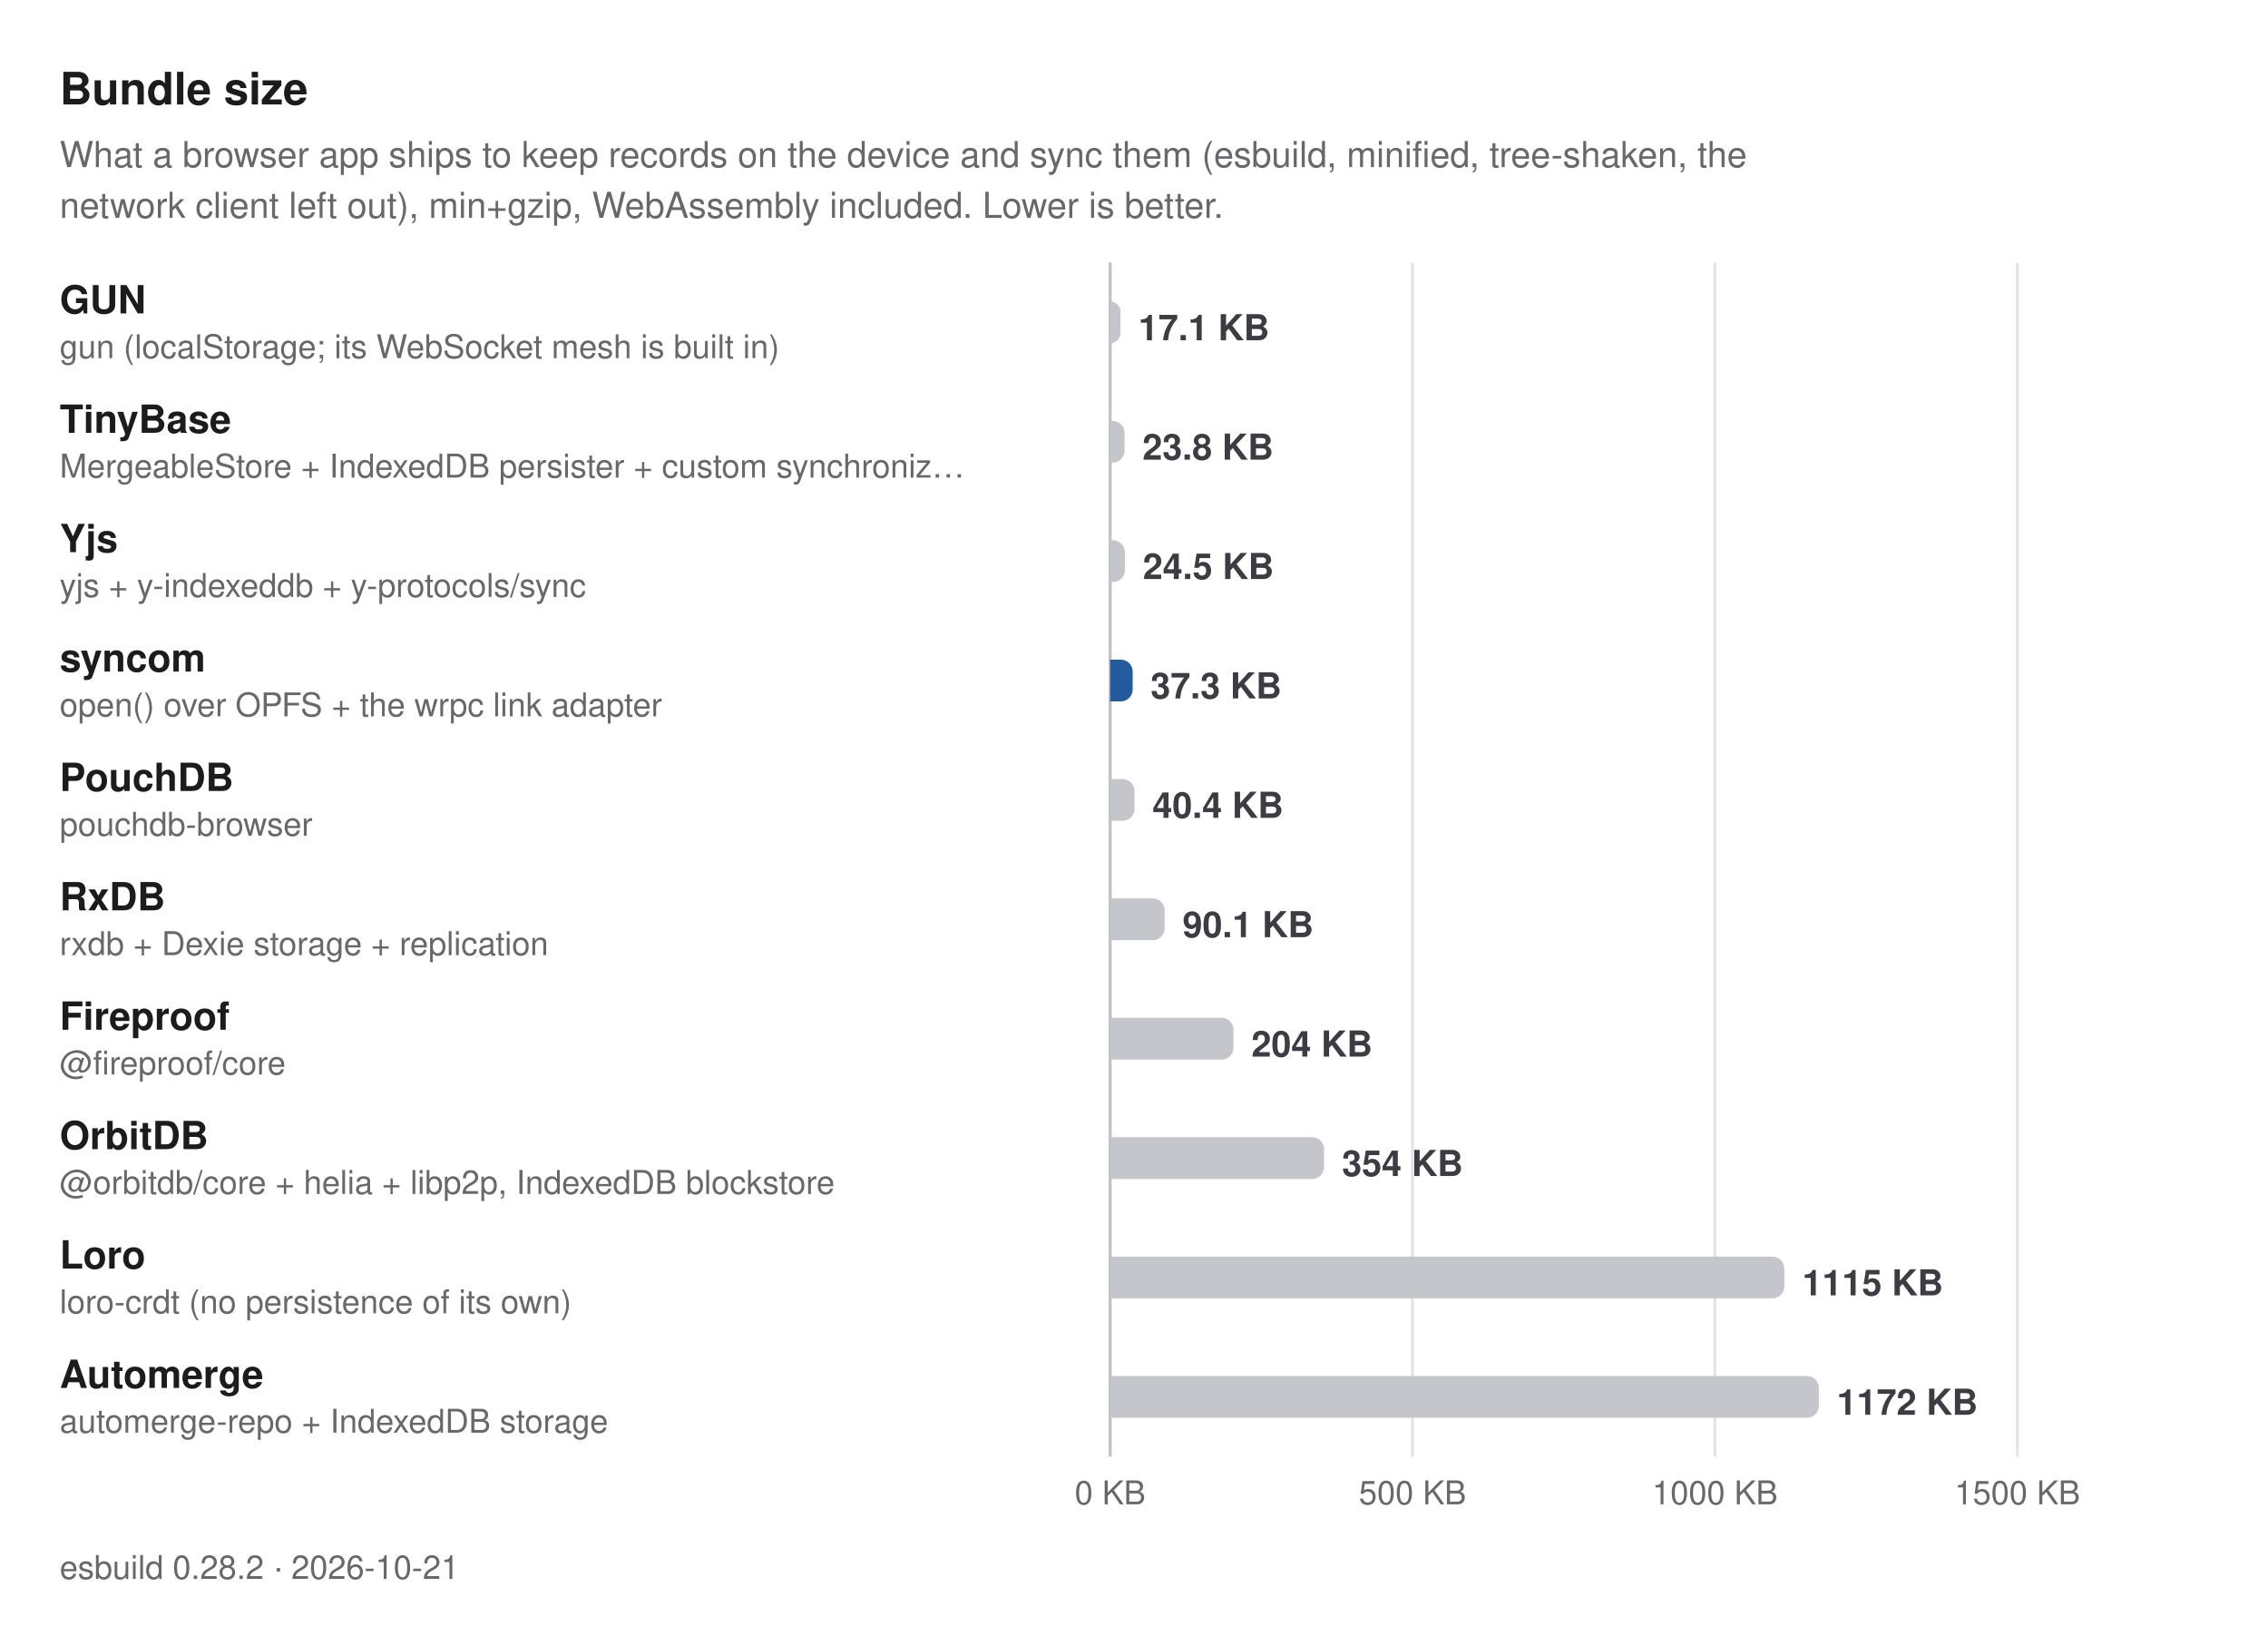
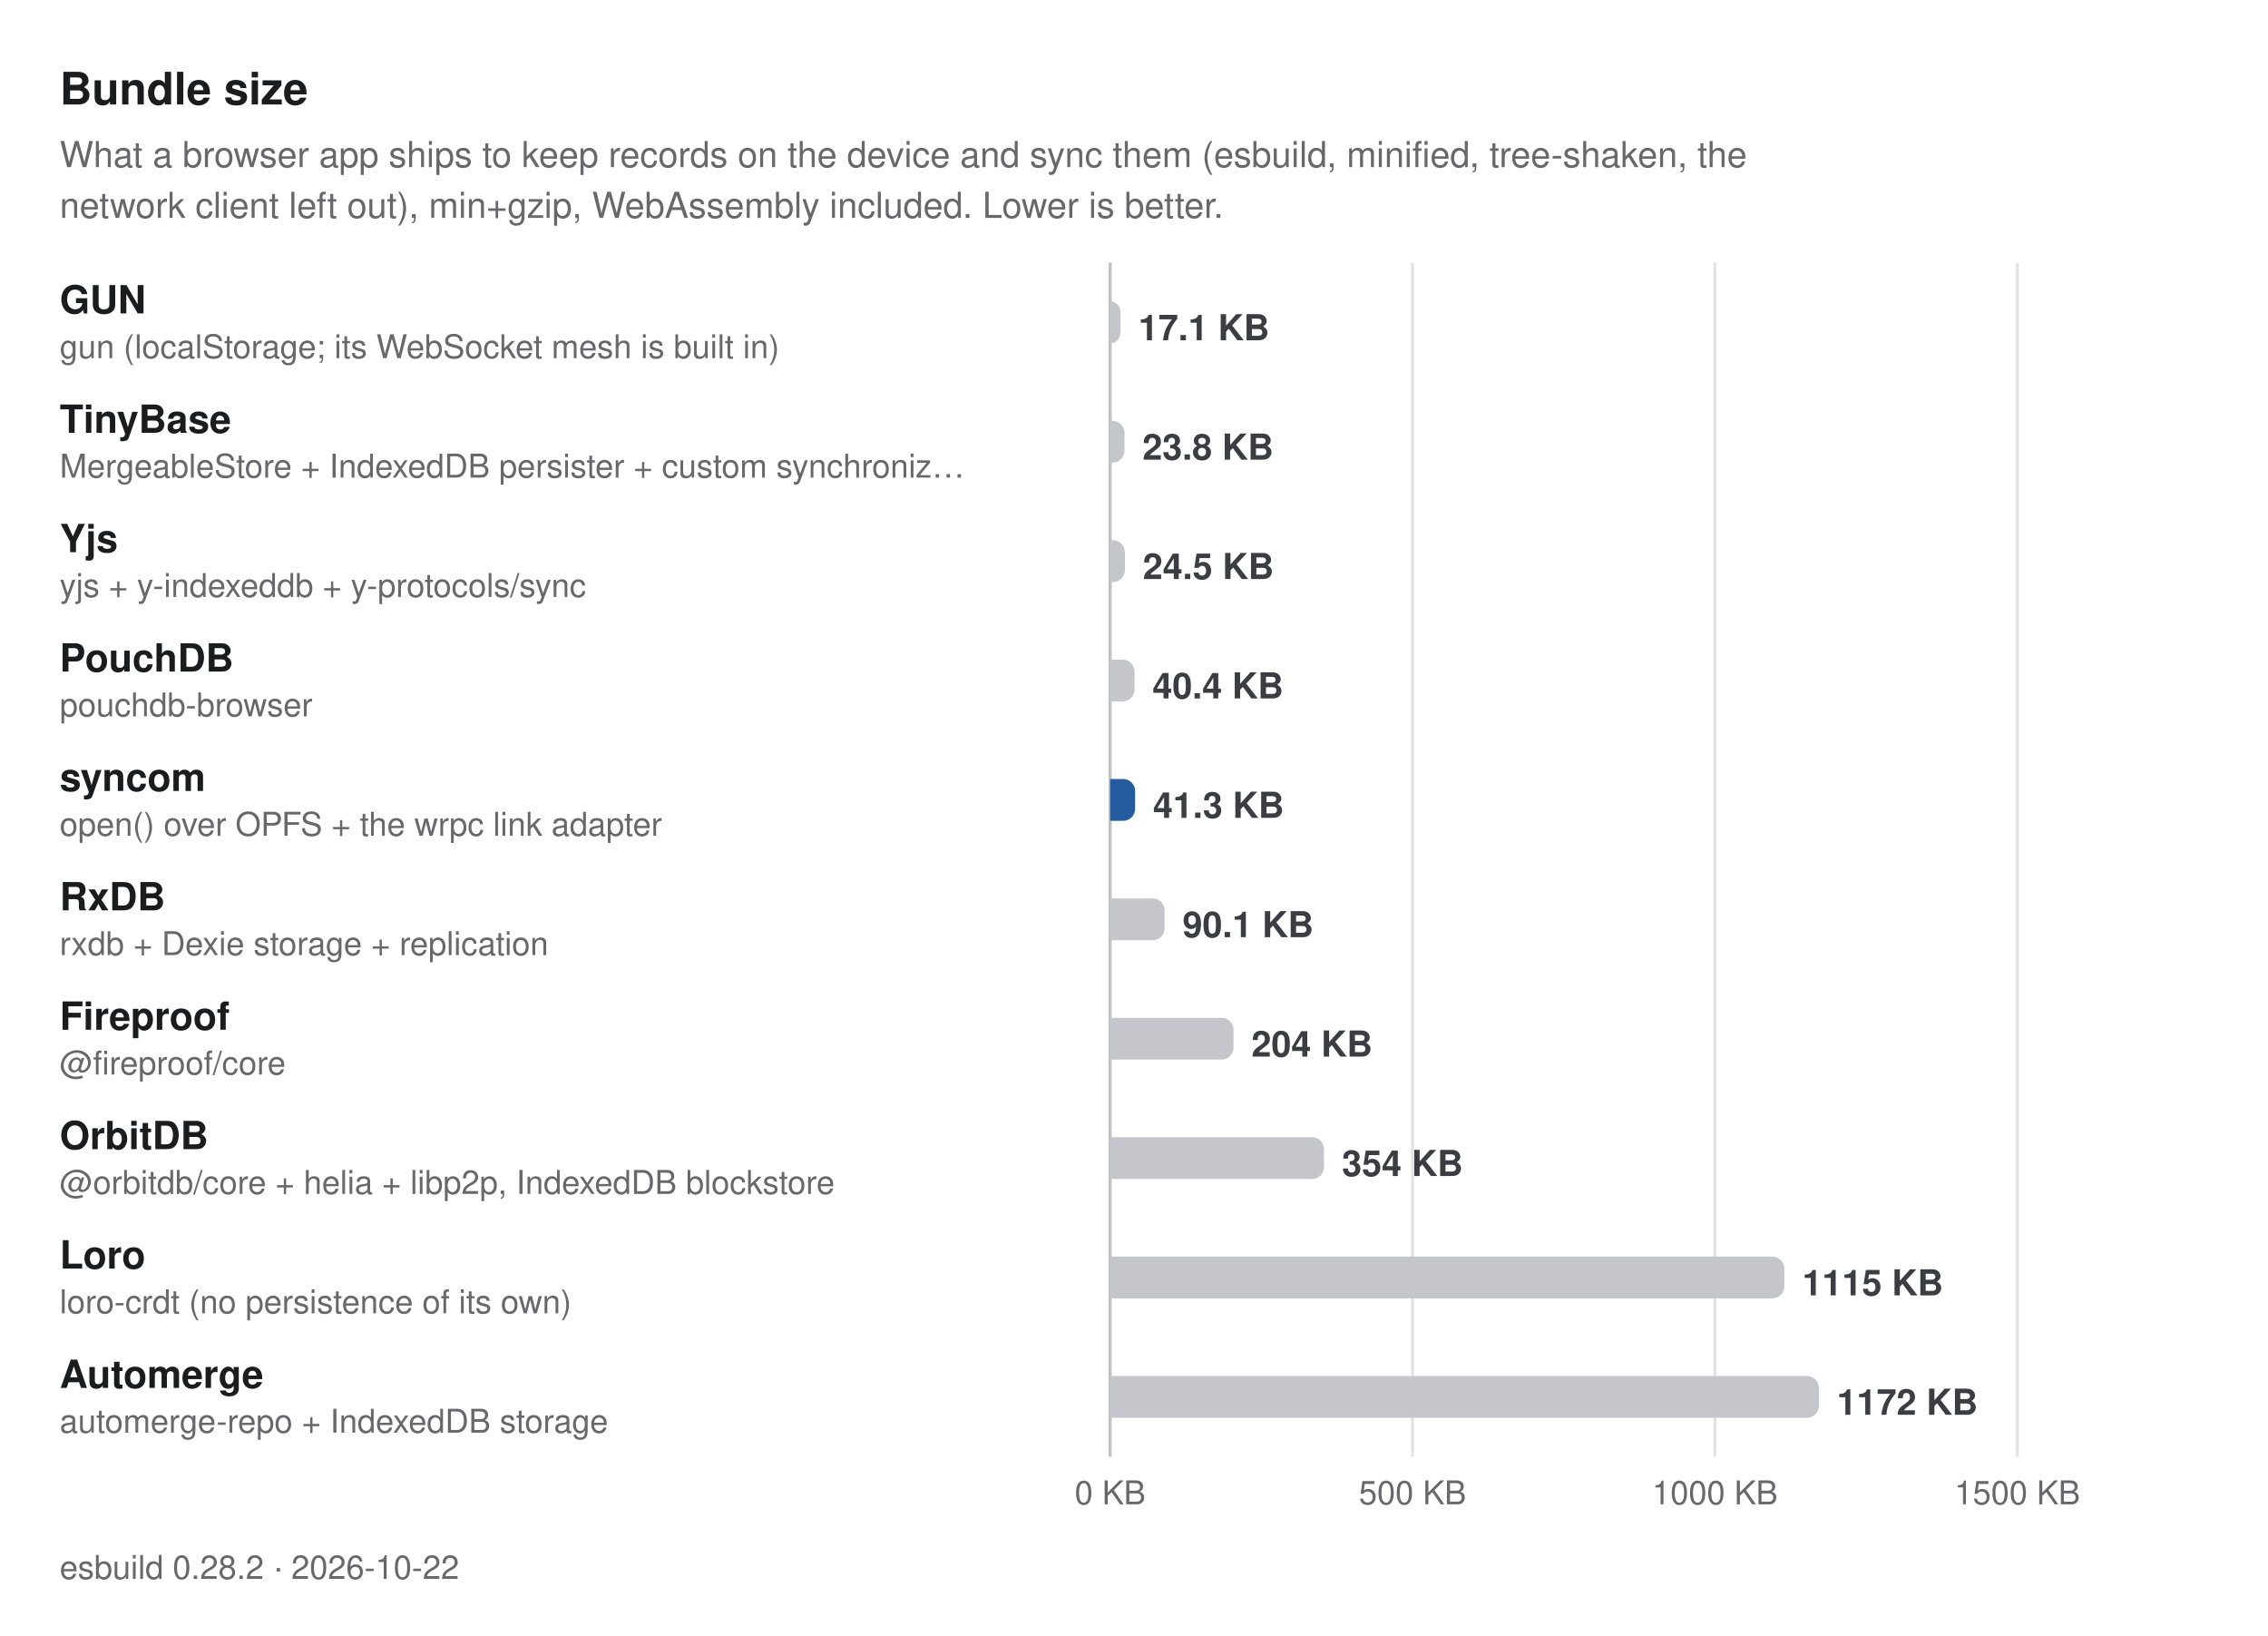
<svg xmlns="http://www.w3.org/2000/svg" width="760" height="548" viewBox="0 0 760 548" role="img" aria-label="Bundle size. What a browser app ships to keep records on the device and sync them (esbuild, minified, tree-shaken, the network client left out), min+gzip, WebAssembly included. Lower is better.">
  <style>
  text { font-family: -apple-system, BlinkMacSystemFont, "Segoe UI", Helvetica, Arial, sans-serif; }
  .title { font-size: 15px; font-weight: 700; fill: #1b1c1e; }
  .subtitle, .caption { font-size: 12px; fill: #67676c; }
  .caption { font-size: 11px; }
  .group { font-size: 11px; font-weight: 600; letter-spacing: 0.06em; fill: #67676c; }
  .label { font-size: 13px; font-weight: 600; fill: #1b1c1e; }
  .label.primary, .label.secondary { font-weight: 700; }
  .sublabel { font-size: 11px; fill: #67676c; }
  .value { font-size: 12px; font-weight: 600; fill: #3c3c43; font-variant-numeric: tabular-nums; }
  .value.small { font-size: 10px; }
  .legend { font-size: 11px; fill: #3c3c43; }
  .tick { font-size: 11px; fill: #67676c; font-variant-numeric: tabular-nums; }
  .grid { stroke: #e4e4e7; stroke-width: 1; }
  .axis { stroke: #c2c2c4; stroke-width: 1; }
  .ref { stroke: #67676c; stroke-width: 1; stroke-dasharray: 3 3; }
  .bar { fill: #c4c6cc; }
  .bar.primary { fill: #245a9e; }
  .bar.secondary { fill: #5e9be6; }
  @media (prefers-color-scheme: dark) {
    .title, .label { fill: #dfdfd6; }
    .subtitle, .caption, .group, .sublabel, .tick { fill: #98989f; }
    .value, .legend { fill: #c2c2c4; }
    .grid { stroke: #2e2e32; }
    .axis { stroke: #48484c; }
    .ref { stroke: #98989f; }
    .bar { fill: #46474e; }
    .bar.primary { fill: #8dbcf2; }
    .bar.secondary { fill: #3d7bd0; }
  }
</style>
  <text class="title" x="20" y="35">Bundle size</text>
  <text class="subtitle" x="20" y="56">What a browser app ships to keep records on the device and sync them (esbuild, minified, tree-shaken, the</text>
  <text class="subtitle" x="20" y="73">network client left out), min+gzip, WebAssembly included. Lower is better.</text>
  <line class="grid" x1="372" y1="88" x2="372" y2="488" />
  <text class="tick" x="372" y="504" text-anchor="middle">0 KB</text>
  <line class="grid" x1="473.333" y1="88" x2="473.333" y2="488" />
  <text class="tick" x="473.333" y="504" text-anchor="middle">500 KB</text>
  <line class="grid" x1="574.667" y1="88" x2="574.667" y2="488" />
  <text class="tick" x="574.667" y="504" text-anchor="middle">1000 KB</text>
  <line class="grid" x1="676" y1="88" x2="676" y2="488" />
  <text class="tick" x="676" y="504" text-anchor="middle">1500 KB</text>
  <line class="axis" x1="372" y1="88" x2="372" y2="488" />
  <g>
    <text class="label" x="20" y="105">GUN</text>
    <text class="sublabel" x="20" y="120">gun (localStorage; its WebSocket mesh is built in)</text>
    <path class="bar" d="M372,101H372A3.471,3.471 0 0 1 375.471,104.471V111.529A3.471,3.471 0 0 1 372,115H372Z" />
    <text class="value" x="381.471" y="114">17.1 KB</text>
  </g>
  <g>
    <text class="label" x="20" y="145">TinyBase</text>
    <text class="sublabel" x="20" y="160">MergeableStore + IndexedDB persister + custom synchroniz…</text>
    <path class="bar" d="M372,141H372.829A4,4 0 0 1 376.829,145V151A4,4 0 0 1 372.829,155H372Z" />
    <text class="value" x="382.829" y="154">23.8 KB</text>
  </g>
  <g>
    <text class="label" x="20" y="185">Yjs</text>
    <text class="sublabel" x="20" y="200">yjs + y-indexeddb + y-protocols/sync</text>
    <path class="bar" d="M372,181H372.962A4,4 0 0 1 376.962,185V191A4,4 0 0 1 372.962,195H372Z" />
    <text class="value" x="382.962" y="194">24.5 KB</text>
  </g>
  <g>
-     <text class="label primary" x="20" y="225">syncom</text>
-     <text class="sublabel" x="20" y="240">open() over OPFS + the wrpc link adapter</text>
-     <path class="bar primary" d="M372,221H375.553A4,4 0 0 1 379.553,225V231A4,4 0 0 1 375.553,235H372Z" />
-     <text class="value" x="385.553" y="234">37.3 KB</text>
+     <text class="label" x="20" y="225">PouchDB</text>
+     <text class="sublabel" x="20" y="240">pouchdb-browser</text>
+     <path class="bar" d="M372,221H376.183A4,4 0 0 1 380.183,225V231A4,4 0 0 1 376.183,235H372Z" />
+     <text class="value" x="386.183" y="234">40.4 KB</text>
  </g>
  <g>
-     <text class="label" x="20" y="265">PouchDB</text>
-     <text class="sublabel" x="20" y="280">pouchdb-browser</text>
-     <path class="bar" d="M372,261H376.183A4,4 0 0 1 380.183,265V271A4,4 0 0 1 376.183,275H372Z" />
-     <text class="value" x="386.183" y="274">40.4 KB</text>
+     <text class="label primary" x="20" y="265">syncom</text>
+     <text class="sublabel" x="20" y="280">open() over OPFS + the wrpc link adapter</text>
+     <path class="bar primary" d="M372,261H376.374A4,4 0 0 1 380.374,265V271A4,4 0 0 1 376.374,275H372Z" />
+     <text class="value" x="386.374" y="274">41.3 KB</text>
  </g>
  <g>
    <text class="label" x="20" y="305">RxDB</text>
    <text class="sublabel" x="20" y="320">rxdb + Dexie storage + replication</text>
    <path class="bar" d="M372,301H386.268A4,4 0 0 1 390.268,305V311A4,4 0 0 1 386.268,315H372Z" />
    <text class="value" x="396.268" y="314">90.1 KB</text>
  </g>
  <g>
    <text class="label" x="20" y="345">Fireproof</text>
    <text class="sublabel" x="20" y="360">@fireproof/core</text>
    <path class="bar" d="M372,341H409.349A4,4 0 0 1 413.349,345V351A4,4 0 0 1 409.349,355H372Z" />
    <text class="value" x="419.349" y="354">204 KB</text>
  </g>
  <g>
    <text class="label" x="20" y="385">OrbitDB</text>
    <text class="sublabel" x="20" y="400">@orbitdb/core + helia + libp2p, IndexedDB blockstore</text>
    <path class="bar" d="M372,381H439.679A4,4 0 0 1 443.679,385V391A4,4 0 0 1 439.679,395H372Z" />
    <text class="value" x="449.679" y="394">354 KB</text>
  </g>
  <g>
    <text class="label" x="20" y="425">Loro</text>
    <text class="sublabel" x="20" y="440">loro-crdt (no persistence of its own)</text>
    <path class="bar" d="M372,421H593.925A4,4 0 0 1 597.925,425V431A4,4 0 0 1 593.925,435H372Z" />
    <text class="value" x="603.925" y="434">1115 KB</text>
  </g>
  <g>
    <text class="label" x="20" y="465">Automerge</text>
    <text class="sublabel" x="20" y="480">automerge-repo + IndexedDB storage</text>
    <path class="bar" d="M372,461H605.512A4,4 0 0 1 609.512,465V471A4,4 0 0 1 605.512,475H372Z" />
    <text class="value" x="615.512" y="474">1172 KB</text>
  </g>
-   <text class="caption" x="20" y="529">esbuild 0.28.2 · 2026-10-21</text>
+   <text class="caption" x="20" y="529">esbuild 0.28.2 · 2026-10-22</text>
</svg>
